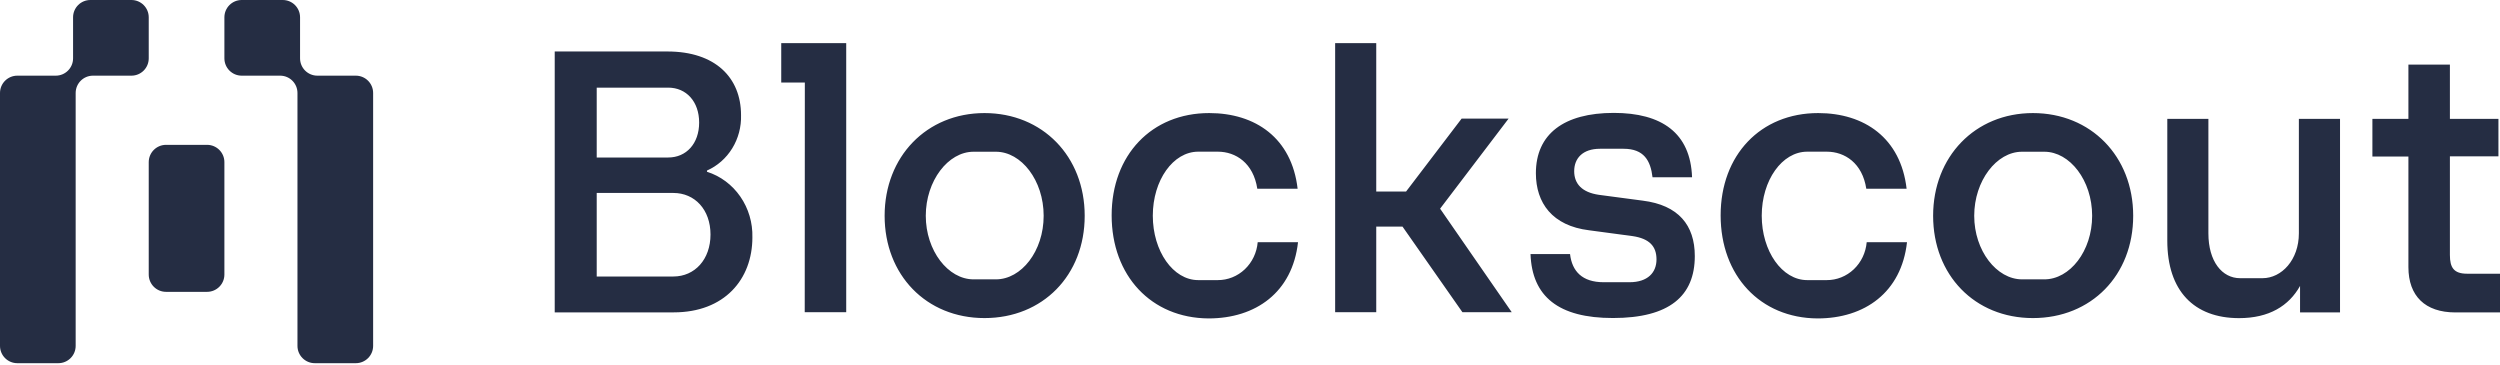
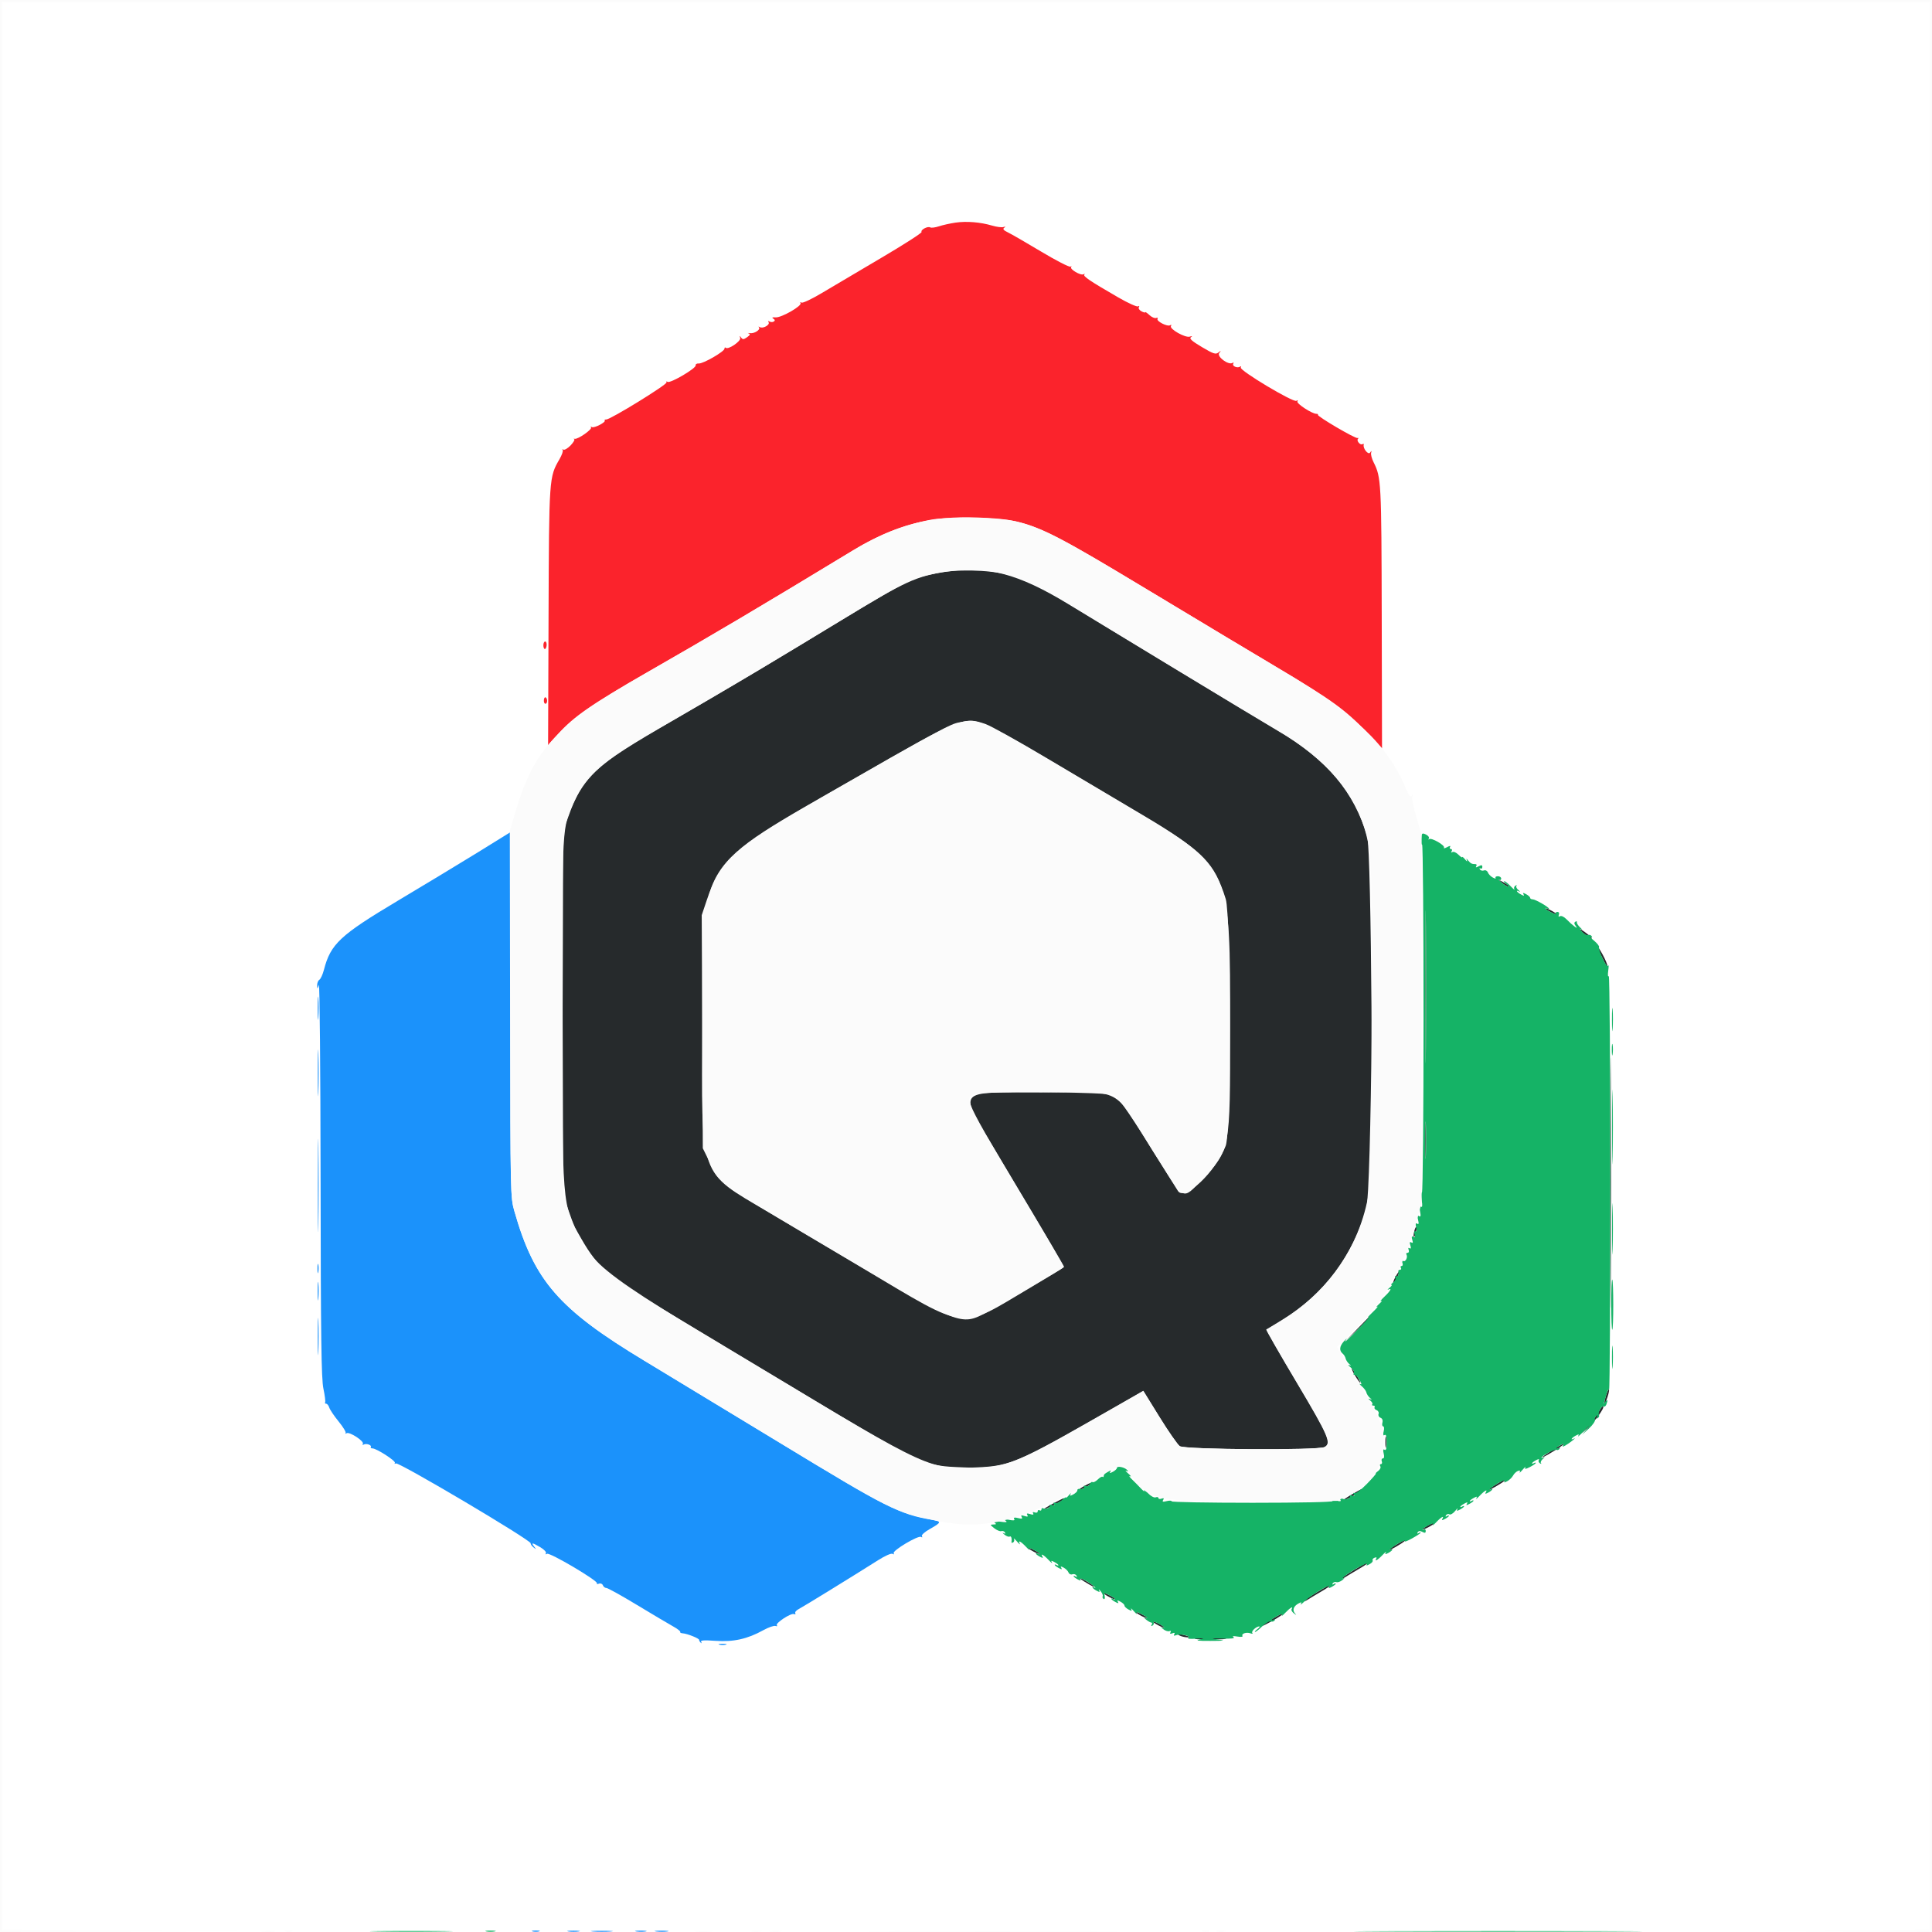
- <svg xmlns="http://www.w3.org/2000/svg" fill="none" height="73" viewBox="0 0 500 73" width="500">
-   <path clip-rule="evenodd" d="m26.284 0c1.913 0 3.463 1.55 3.463 3.463v8.207c0 1.913-1.55 3.463-3.463 3.463h-7.688c-1.913 0-3.463 1.55-3.463 3.463v50.578c0 1.913-1.55 3.463-3.463 3.463h-8.207c-1.913 0-3.463-1.55-3.463-3.463v-50.578c0-1.913 1.55-3.463 3.463-3.463h7.688c1.913 0 3.463-1.55 3.463-3.463v-8.207c0-1.913 1.55-3.463 3.463-3.463zm30.265 0c1.913 0 3.463 1.55 3.463 3.463v8.207c0 1.913 1.55 3.463 3.463 3.463h7.688c1.913 0 3.463 1.55 3.463 3.463v50.578c0 1.913-1.55 3.463-3.463 3.463h-8.207c-1.913 0-3.463-1.55-3.463-3.463v-50.578c0-1.913-1.55-3.463-3.463-3.463h-7.688c-1.913 0-3.463-1.55-3.463-3.463v-8.207c0-1.913 1.55-3.463 3.463-3.463zm-15.133 28.968c1.913 0 3.463 1.55 3.463 3.463v22.475c0 1.913-1.55 3.463-3.463 3.463h-8.207c-1.913 0-3.463-1.55-3.463-3.463v-22.475c0-1.913 1.55-3.463 3.463-3.463zm114.832-12.466h4.719l-.022 45.938h8.298v-53.809h-12.995zm-22.758-6.207h-22.546v52.179h23.798c10.143 0 15.735-6.602 15.735-14.998.077-2.921-.77-5.788-2.411-8.159s-3.984-4.115-6.67-4.964v-.244c2.077-.917 3.838-2.467 5.054-4.445 1.215-1.978 1.828-4.293 1.757-6.641 0-7.511-5.167-12.727-14.717-12.727zm6.34 14.218c0 4.215-2.583 6.987-6.184 6.987h-14.303v-13.973h14.303c3.601 0 6.184 2.771 6.184 6.987zm2.271 22.392c0 4.972-3.132 8.396-7.437 8.396h-15.321v-16.71h15.321c4.305 0 7.437 3.342 7.437 8.314zm34.824-3.749c0-11.819 8.388-20.541 19.974-20.541s20.04 8.64 20.04 20.541c0 11.901-8.376 20.459-20.04 20.459s-19.974-8.64-19.974-20.459zm17.782 12.716h4.473c5.089 0 9.551-5.624 9.551-12.716s-4.473-12.809-9.551-12.809h-4.473c-5.088 0-9.551 5.822-9.551 12.809s4.463 12.716 9.551 12.716zm47.126-33.257c-11.507 0-19.503 8.396-19.503 20.459s7.906 20.541 19.38 20.611c9.439 0 16.775-5.217 17.894-15.243h-8.064c-.176 2.076-1.095 4.006-2.573 5.41-1.479 1.404-3.41 2.178-5.411 2.17h-3.915c-5.01 0-9.08-5.776-9.08-12.879s4.07-12.809 9.08-12.809h3.915c3.601 0 7.123 2.282 7.906 7.418h8.063c-1.174-10.166-8.454-15.138-17.692-15.138zm25.196-13.985h8.22v29.682h5.961l11.116-14.591h9.394l-13.7 18.014 14.326 20.704h-9.863l-11.978-17.117h-5.256v17.117h-8.22zm46.981 42.188h-7.906c.302 8.477 5.592 12.797 16.495 12.786 11.273 0 16.361-4.402 16.361-12.39 0-6.195-3.288-10.189-10.411-11.085l-8.779-1.165c-3.366-.489-4.932-2.201-4.932-4.728 0-2.527 1.644-4.483 5.167-4.483h4.708c4.071 0 5.401 2.364 5.793 5.706h7.906c-.301-8.885-6.094-12.879-15.656-12.879-9.987 0-15.579 4.239-15.579 12.064 0 5.95 3.288 10.515 10.647 11.412l8.701 1.165c3.366.501 4.775 2.049 4.775 4.658 0 2.608-1.722 4.565-5.402 4.565h-5.178c-4.283 0-6.318-2.201-6.71-5.624zm30.117-7.744c0-12.064 7.985-20.459 19.504-20.459 9.237 0 16.518 4.972 17.692 15.138h-8.063c-.783-5.135-4.306-7.418-7.907-7.418h-3.914c-5.021 0-9.092 5.706-9.092 12.809s4.071 12.879 9.092 12.879h3.914c2.001.008 3.932-.766 5.411-2.17s2.397-3.335 2.574-5.41h8.063c-1.118 10.026-8.455 15.243-17.893 15.243-11.463-.07-19.381-8.547-19.381-20.611zm62.459-20.459c-11.586 0-19.962 8.722-19.962 20.541 0 11.819 8.286 20.459 19.962 20.459 11.675 0 20.052-8.559 20.052-20.459 0-11.901-8.466-20.541-20.052-20.541zm2.281 33.257h-4.451c-5.088 0-9.573-5.729-9.573-12.716s4.463-12.809 9.551-12.809h4.473c5.089 0 9.562 5.717 9.562 12.809s-4.473 12.716-9.562 12.716zm24.592-7.744v-24.36h8.22v22.905c0 5.624 2.74 8.966 6.341 8.966h4.473c3.836 0 7.281-3.668 7.281-8.966v-22.905h8.231v38.718h-7.996v-5.298c-2.237 3.994-6.185 6.439-12.213 6.439-9.013-.012-14.337-5.473-14.337-15.499zm48.223-16.826v22.125c0 5.787 3.355 9.048 9.371 9.059h8.947v-7.744h-6.576c-2.661 0-3.444-1.223-3.444-3.749v-19.726h9.707v-7.499h-9.707v-10.853h-8.298v10.853h-7.202v7.534z" fill="#252d43" fill-rule="evenodd" />
+ <svg xmlns="http://www.w3.org/2000/svg" id="svg" version="1.1" width="400" height="400" viewBox="0, 0, 400,400">
+   <g id="svgg">
+     <path id="path0" d="M195.898 118.363 C 189.742 119.297,187.398 120.367,175.195 127.812 C 162.394 135.622,149.342 143.393,139.258 149.210 C 122.783 158.713,120.657 160.673,117.644 169.141 L 116.602 172.070 116.490 208.203 C 116.362 249.947,116.322 249.450,120.366 256.488 C 123.818 262.496,126.026 264.369,138.281 271.688 C 142.900 274.446,154.414 281.360,163.867 287.053 C 191.603 303.753,190.949 303.445,199.426 303.805 C 207.635 304.154,209.583 303.440,226.076 294.029 L 236.723 287.955 240.097 293.409 C 241.953 296.408,243.837 299.118,244.283 299.431 C 245.289 300.135,272.952 300.287,274.244 299.596 C 275.698 298.818,275.049 297.314,268.502 286.298 C 264.929 280.285,262.072 275.320,262.155 275.264 C 262.237 275.209,263.447 274.482,264.844 273.649 C 275.413 267.343,282.032 257.460,283.594 245.650 C 284.379 239.721,283.926 176.156,283.079 173.242 C 280.387 163.985,274.706 157.238,264.648 151.355 C 262.500 150.098,253.359 144.591,244.336 139.116 C 235.313 133.641,224.854 127.296,221.094 125.015 C 210.796 118.768,204.384 117.075,195.898 118.363 M204.102 149.930 C 205.176 150.307,210.889 153.493,216.797 157.009 C 222.705 160.524,231.582 165.791,236.523 168.712 C 248.581 175.840,251.533 178.822,253.774 186.133 C 254.875 189.727,254.877 234.354,253.776 237.209 C 251.681 242.639,245.265 248.720,243.888 246.582 C 243.646 246.206,241.296 242.471,238.666 238.281 C 230.106 224.645,233.005 226.172,215.672 226.172 C 197.600 226.172,198.321 225.241,206.195 238.408 C 218.762 259.424,220.366 262.211,220.054 262.492 C 219.874 262.655,216.854 264.492,213.342 266.575 C 198.381 275.449,200.766 275.722,178.711 262.616 C 171.836 258.530,162.988 253.277,159.048 250.942 C 144.537 242.341,145.249 244.379,145.398 211.859 C 145.558 177.243,143.653 180.279,177.376 160.900 C 198.795 148.592,199.485 148.309,204.102 149.930 M295.106 204.297 C 295.106 218.369,295.155 224.126,295.215 217.090 C 295.274 210.054,295.274 198.540,295.215 191.504 C 295.155 184.468,295.106 190.225,295.106 204.297 M310.938 182.778 C 311.475 183.217,312.090 183.578,312.305 183.579 C 312.723 183.582,312.016 183.041,310.742 182.383 C 310.223 182.114,310.289 182.247,310.938 182.778 M319.922 188.066 C 319.922 188.173,320.449 188.534,321.094 188.867 C 321.738 189.200,322.266 189.385,322.266 189.278 C 322.266 189.170,321.738 188.810,321.094 188.477 C 320.449 188.143,319.922 187.958,319.922 188.066 M327.090 192.483 C 327.242 192.730,327.921 193.327,328.598 193.809 C 329.275 194.291,329.704 194.483,329.551 194.236 C 329.398 193.989,328.719 193.392,328.043 192.910 C 327.366 192.428,326.937 192.236,327.090 192.483 M330.149 195.516 C 330.510 195.942,331.256 197.258,331.805 198.439 C 332.355 199.620,332.807 200.360,332.809 200.085 C 332.815 199.272,330.981 195.897,330.206 195.295 C 329.527 194.767,329.524 194.778,330.149 195.516 M333.392 244.922 C 333.392 268.018,333.439 277.466,333.496 265.918 C 333.554 254.370,333.554 235.474,333.496 223.926 C 333.439 212.378,333.392 221.826,333.392 244.922 M295.080 236.133 C 295.080 239.570,295.140 240.924,295.213 239.142 C 295.285 237.359,295.285 234.546,295.212 232.892 C 295.139 231.237,295.080 232.695,295.080 236.133 M292.801 254.911 C 292.658 255.483,292.615 256.027,292.708 256.119 C 292.800 256.211,292.992 255.818,293.136 255.246 C 293.280 254.673,293.322 254.129,293.230 254.037 C 293.138 253.945,292.945 254.338,292.801 254.911 M288.867 264.453 C 288.534 265.098,288.349 265.625,288.456 265.625 C 288.564 265.625,288.925 265.098,289.258 264.453 C 289.591 263.809,289.776 263.281,289.669 263.281 C 289.561 263.281,289.200 263.809,288.867 264.453 M281.044 275.098 L 278.320 277.930 281.152 275.206 C 283.783 272.676,284.163 272.266,283.876 272.266 C 283.817 272.266,282.542 273.540,281.044 275.098 M280.199 284.180 C 280.529 284.824,281.092 285.703,281.449 286.133 C 281.806 286.563,281.704 286.211,281.221 285.352 C 280.156 283.456,279.359 282.541,280.199 284.180 M332.500 288.945 C 332.256 289.740,332.121 290.455,332.200 290.534 C 332.279 290.613,332.555 290.039,332.813 289.258 C 333.070 288.477,333.205 287.762,333.112 287.669 C 333.019 287.577,332.744 288.151,332.500 288.945 M331.050 292.196 C 330.694 292.885,329.676 294.264,328.789 295.260 C 327.216 297.025,327.212 297.037,328.627 295.724 C 330.322 294.151,332.246 291.491,331.923 291.168 C 331.799 291.044,331.407 291.507,331.050 292.196 M286.830 298.633 C 286.833 299.707,286.909 300.100,286.999 299.506 C 287.089 298.913,287.086 298.034,286.994 297.553 C 286.901 297.073,286.828 297.559,286.830 298.633 M321.680 300.052 C 320.605 300.717,319.551 301.441,319.336 301.663 C 318.904 302.108,321.595 300.576,323.080 299.532 C 324.640 298.436,323.768 298.759,321.680 300.052 M309.863 307.252 C 308.950 307.800,308.203 308.340,308.203 308.452 C 308.203 308.663,310.838 307.166,311.504 306.578 C 312.175 305.985,311.550 306.242,309.863 307.252 M224.512 307.645 C 223.051 308.438,223.140 308.768,224.609 308.008 C 225.254 307.675,225.781 307.318,225.781 307.217 C 225.781 306.965,225.739 306.979,224.512 307.645 M279.883 309.408 C 278.809 310.024,278.069 310.533,278.238 310.538 C 278.742 310.553,281.567 309.029,281.832 308.599 C 282.140 308.101,282.209 308.073,279.883 309.408 M217.969 311.328 C 216.787 311.952,215.958 312.471,216.126 312.482 C 216.541 312.507,220.313 310.582,220.313 310.345 C 220.313 310.084,220.367 310.061,217.969 311.328 M295.605 315.848 C 294.145 316.641,294.234 316.971,295.703 316.211 C 296.348 315.878,296.875 315.522,296.875 315.420 C 296.875 315.168,296.833 315.182,295.605 315.848 M289.160 319.752 C 288.247 320.300,287.500 320.840,287.500 320.952 C 287.500 321.163,290.135 319.666,290.801 319.078 C 291.472 318.485,290.847 318.742,289.160 319.752 M212.891 320.488 C 212.891 320.595,213.418 320.956,214.063 321.289 C 214.707 321.622,215.234 321.807,215.234 321.700 C 215.234 321.592,214.707 321.232,214.063 320.898 C 213.418 320.565,212.891 320.380,212.891 320.488 M280.371 325.024 C 278.921 325.894,277.734 326.704,277.734 326.824 C 277.734 326.945,278.130 326.788,278.613 326.477 C 279.097 326.165,280.327 325.425,281.348 324.832 C 282.919 323.919,283.536 323.430,283.105 323.440 C 283.052 323.441,281.821 324.154,280.371 325.024 M223.633 326.846 C 223.848 327.051,224.727 327.614,225.586 328.096 C 226.445 328.579,226.797 328.681,226.367 328.324 C 225.494 327.599,223.020 326.261,223.633 326.846 M272.559 329.711 C 271.108 330.581,269.922 331.392,269.922 331.512 C 269.922 331.632,270.317 331.476,270.801 331.164 C 271.284 330.853,272.515 330.113,273.535 329.520 C 275.107 328.606,275.724 328.118,275.293 328.127 C 275.239 328.128,274.009 328.841,272.559 329.711 M228.516 329.863 C 228.516 329.970,229.043 330.331,229.688 330.664 C 230.332 330.997,230.859 331.182,230.859 331.075 C 230.859 330.967,230.332 330.607,229.688 330.273 C 229.043 329.940,228.516 329.755,228.516 329.863 M235.156 333.769 C 235.156 333.876,235.684 334.237,236.328 334.570 C 236.973 334.904,237.500 335.088,237.500 334.981 C 237.500 334.874,236.973 334.513,236.328 334.180 C 235.684 333.846,235.156 333.662,235.156 333.769 M263.379 335.197 C 262.251 335.855,261.328 336.483,261.328 336.593 C 261.328 336.810,264.802 334.878,265.410 334.323 C 266.072 333.719,265.471 333.978,263.379 335.197 M238.672 335.722 C 238.672 335.830,239.199 336.190,239.844 336.523 C 240.488 336.857,241.016 337.042,241.016 336.934 C 241.016 336.827,240.488 336.466,239.844 336.133 C 239.199 335.800,238.672 335.615,238.672 335.722 M244.336 338.672 C 244.766 338.857,245.469 339.002,245.898 338.996 C 246.526 338.987,246.488 338.923,245.703 338.672 C 244.368 338.244,243.341 338.244,244.336 338.672 M247.563 339.339 C 248.049 339.432,248.752 339.429,249.126 339.331 C 249.499 339.233,249.102 339.157,248.242 339.161 C 247.383 339.165,247.077 339.245,247.563 339.339 M251.074 339.345 C 251.772 339.432,252.915 339.432,253.613 339.345 C 254.312 339.258,253.740 339.188,252.344 339.188 C 250.947 339.188,250.376 339.258,251.074 339.345 " stroke="none" fill="#262a2c" fill-rule="evenodd" />
+     <path id="path1" d="M197.813 46.093 C 196.718 46.253,195.183 46.595,194.403 46.853 C 193.623 47.110,192.808 47.213,192.594 47.080 C 192.092 46.770,190.538 47.590,190.806 48.024 C 190.918 48.204,187.187 50.602,182.516 53.351 C 177.845 56.100,172.305 59.379,170.205 60.637 C 168.104 61.895,166.188 62.802,165.945 62.652 C 165.703 62.502,165.610 62.551,165.740 62.760 C 166.091 63.329,161.779 65.799,160.590 65.710 C 159.887 65.657,159.735 65.738,160.100 65.971 C 160.470 66.206,160.499 66.389,160.198 66.576 C 159.960 66.723,159.563 66.718,159.315 66.564 C 159.043 66.396,158.969 66.457,159.130 66.717 C 159.466 67.261,157.962 68.100,157.316 67.729 C 157.052 67.577,156.965 67.596,157.123 67.770 C 157.540 68.231,156.189 69.114,155.273 68.979 C 154.844 68.916,154.728 68.942,155.017 69.038 C 155.390 69.162,155.293 69.386,154.681 69.814 C 153.955 70.323,153.761 70.332,153.436 69.876 C 153.128 69.443,153.091 69.461,153.251 69.966 C 153.462 70.635,150.737 72.482,150.253 71.998 C 150.114 71.859,150.000 71.941,150.000 72.182 C 150.000 72.778,145.572 75.333,144.670 75.256 C 144.272 75.223,143.984 75.398,144.031 75.646 C 144.146 76.257,138.779 79.409,138.216 79.061 C 137.971 78.910,137.874 78.954,138.002 79.160 C 138.247 79.558,126.415 86.849,125.524 86.849 C 125.236 86.849,125.087 86.936,125.194 87.043 C 125.539 87.388,123.015 88.698,122.535 88.422 C 122.279 88.276,122.203 88.302,122.365 88.481 C 122.704 88.854,119.646 91.000,118.989 90.851 C 118.750 90.797,118.701 90.832,118.879 90.927 C 119.058 91.023,118.723 91.604,118.136 92.217 C 117.549 92.830,116.875 93.222,116.639 93.088 C 116.404 92.953,116.337 92.983,116.490 93.153 C 116.644 93.323,116.350 94.186,115.837 95.071 C 113.676 98.802,113.676 98.802,113.572 127.640 L 113.477 154.284 115.510 152.002 C 118.698 148.422,122.457 145.809,133.594 139.433 C 147.820 131.287,155.708 126.616,176.563 113.985 C 185.339 108.669,192.624 106.751,202.518 107.150 C 212.989 107.573,214.704 108.307,238.018 122.359 C 248.368 128.597,260.527 135.889,265.039 138.565 C 275.518 144.780,278.618 147.025,282.767 151.406 L 286.133 154.960 286.073 127.762 C 286.012 99.670,285.969 98.860,284.388 95.705 C 284.011 94.952,283.779 94.072,283.873 93.750 C 284.014 93.267,283.978 93.259,283.665 93.705 C 283.279 94.258,282.129 92.823,282.349 92.061 C 282.400 91.884,282.281 91.838,282.085 91.959 C 281.624 92.244,280.775 91.230,281.156 90.849 C 281.315 90.690,281.270 90.617,281.055 90.687 C 280.581 90.842,272.581 86.143,272.854 85.870 C 272.960 85.764,272.821 85.677,272.544 85.677 C 271.632 85.677,268.352 83.531,268.615 83.106 C 268.770 82.855,268.683 82.808,268.396 82.985 C 267.754 83.382,256.535 76.659,256.888 76.088 C 257.038 75.844,256.973 75.771,256.736 75.917 C 256.147 76.282,255.032 75.782,255.336 75.289 C 255.478 75.060,255.404 74.994,255.168 75.139 C 254.334 75.655,251.869 73.818,252.431 73.100 C 252.872 72.535,252.853 72.521,252.267 72.979 C 251.696 73.427,251.225 73.272,248.825 71.846 C 246.776 70.629,246.179 70.097,246.557 69.826 C 246.924 69.562,246.861 69.526,246.336 69.697 C 245.413 69.998,242.057 68.105,242.434 67.496 C 242.591 67.242,242.519 67.178,242.259 67.338 C 241.692 67.689,239.355 66.490,239.656 66.003 C 239.782 65.800,239.649 65.724,239.362 65.834 C 239.075 65.945,238.450 65.672,237.975 65.229 C 237.499 64.785,237.109 64.524,237.109 64.647 C 237.109 64.770,236.753 64.680,236.317 64.447 C 235.881 64.214,235.645 63.829,235.792 63.592 C 235.949 63.338,235.880 63.271,235.625 63.428 C 235.387 63.576,233.558 62.752,231.561 61.599 C 225.656 58.187,224.185 57.197,224.503 56.847 C 224.669 56.664,224.596 56.635,224.340 56.782 C 223.760 57.115,221.380 55.714,221.779 55.275 C 221.939 55.098,221.870 55.067,221.626 55.207 C 221.382 55.346,218.657 53.947,215.572 52.097 C 212.486 50.247,209.389 48.458,208.689 48.121 C 207.765 47.677,207.552 47.413,207.908 47.155 C 208.258 46.902,208.214 46.860,207.753 47.007 C 207.398 47.120,206.343 46.986,205.409 46.709 C 202.977 45.988,200.112 45.756,197.813 46.093 M112.500 133.594 C 112.500 134.023,112.638 134.375,112.807 134.375 C 112.977 134.375,113.141 134.023,113.174 133.594 C 113.206 133.164,113.068 132.813,112.866 132.813 C 112.665 132.813,112.500 133.164,112.500 133.594 M112.605 144.949 C 112.574 145.364,112.713 145.703,112.915 145.703 C 113.360 145.703,113.405 144.654,112.972 144.386 C 112.801 144.281,112.637 144.534,112.605 144.949 " stroke="none" fill="#fb232c" fill-rule="evenodd" />
+     <path id="path2" d="M294.237 173.710 C 294.182 174.446,294.270 174.966,294.432 174.866 C 294.594 174.766,294.727 190.927,294.727 210.779 C 294.727 230.632,294.579 246.875,294.399 246.875 C 294.219 246.875,294.195 247.600,294.344 248.487 C 294.535 249.614,294.488 250.019,294.189 249.835 C 293.896 249.653,293.840 249.963,294.012 250.823 C 294.196 251.741,294.138 251.998,293.795 251.786 C 293.455 251.575,293.401 251.786,293.596 252.565 C 293.790 253.338,293.736 253.553,293.401 253.346 C 293.065 253.138,293.011 253.353,293.205 254.127 C 293.383 254.833,293.334 255.109,293.062 254.941 C 292.801 254.779,292.732 254.994,292.871 255.529 C 293.032 256.143,292.958 256.289,292.598 256.067 C 292.230 255.839,292.175 255.986,292.383 256.641 C 292.585 257.279,292.532 257.439,292.188 257.227 C 291.843 257.014,291.790 257.174,291.992 257.813 C 292.181 258.407,292.132 258.606,291.843 258.427 C 291.575 258.261,291.502 258.389,291.648 258.769 C 291.776 259.103,291.676 259.375,291.425 259.375 C 291.174 259.375,291.068 259.535,291.189 259.730 C 291.528 260.278,290.986 261.356,290.518 261.066 C 290.257 260.905,290.195 261.052,290.351 261.459 C 290.488 261.817,290.420 262.109,290.199 262.109 C 289.978 262.109,289.906 262.285,290.039 262.500 C 290.172 262.715,290.094 262.891,289.867 262.891 C 289.639 262.891,289.474 263.022,289.499 263.184 C 289.629 264.003,289.405 264.469,289.002 264.221 C 288.704 264.036,288.658 264.115,288.867 264.452 C 289.065 264.773,288.915 265.157,288.462 265.489 C 288.065 265.779,287.896 266.016,288.086 266.016 C 288.275 266.016,288.089 266.292,287.672 266.631 C 287.255 266.969,287.134 267.134,287.402 266.998 C 288.281 266.553,287.916 267.241,286.621 268.468 C 285.923 269.130,285.615 269.533,285.938 269.363 C 286.260 269.194,286.076 269.470,285.528 269.977 C 284.981 270.484,284.805 270.738,285.138 270.541 C 285.470 270.345,285.027 270.872,284.154 271.713 C 283.280 272.554,282.929 272.985,283.372 272.671 C 283.816 272.356,282.954 273.367,281.456 274.917 C 278.846 277.617,278.027 278.319,278.761 277.228 C 278.948 276.949,278.708 277.169,278.228 277.716 C 277.306 278.765,277.232 279.626,278.006 280.273 C 278.263 280.488,278.526 280.927,278.592 281.249 C 278.657 281.570,278.975 282.067,279.297 282.352 C 279.818 282.813,279.818 282.842,279.297 282.612 C 278.975 282.470,279.132 282.697,279.646 283.116 C 280.244 283.603,280.469 284.059,280.269 284.382 C 280.085 284.679,280.113 284.790,280.337 284.652 C 280.545 284.523,281.037 284.961,281.430 285.626 C 281.934 286.480,281.984 286.750,281.599 286.547 C 281.300 286.389,281.439 286.583,281.910 286.978 C 282.380 287.372,282.819 287.958,282.886 288.280 C 282.953 288.601,283.271 289.098,283.594 289.383 C 284.115 289.844,284.115 289.874,283.594 289.648 C 283.203 289.479,283.233 289.580,283.685 289.951 C 284.058 290.257,284.248 290.621,284.109 290.761 C 283.969 290.901,284.070 291.016,284.333 291.016 C 284.596 291.016,284.714 291.173,284.596 291.365 C 284.477 291.558,284.660 291.823,285.004 291.955 C 285.347 292.086,285.533 292.442,285.417 292.744 C 285.301 293.047,285.478 293.399,285.811 293.527 C 286.188 293.672,286.340 294.052,286.214 294.536 C 286.102 294.963,286.173 295.313,286.372 295.313 C 286.571 295.313,286.617 295.778,286.474 296.347 C 286.291 297.076,286.347 297.300,286.662 297.106 C 286.973 296.913,287.109 297.377,287.109 298.633 C 287.109 299.889,286.973 300.353,286.662 300.160 C 286.347 299.965,286.291 300.190,286.474 300.918 C 286.640 301.579,286.575 301.953,286.294 301.953 C 286.052 301.953,285.955 302.217,286.079 302.539 C 286.202 302.861,286.123 303.125,285.902 303.125 C 285.681 303.125,285.626 303.327,285.779 303.575 C 285.932 303.822,285.733 304.262,285.337 304.551 C 284.940 304.841,284.723 305.078,284.852 305.078 C 284.982 305.078,284.135 306.054,282.971 307.248 C 281.726 308.522,280.668 309.303,280.405 309.140 C 280.108 308.957,280.065 309.038,280.277 309.381 C 280.511 309.760,280.417 309.829,279.927 309.641 C 279.558 309.500,279.352 309.539,279.470 309.729 C 279.763 310.204,278.660 310.578,277.866 310.273 C 277.419 310.101,277.307 310.171,277.508 310.496 C 277.722 310.843,277.517 310.898,276.732 310.701 C 276.131 310.550,275.759 310.586,275.881 310.783 C 276.007 310.987,269.113 311.133,259.338 311.133 C 250.120 311.133,242.578 310.998,242.578 310.832 C 242.578 310.667,242.112 310.649,241.543 310.792 C 240.746 310.992,240.581 310.933,240.826 310.537 C 241.056 310.166,240.964 310.092,240.494 310.273 C 240.136 310.410,239.844 310.358,239.844 310.156 C 239.844 309.955,239.587 309.889,239.273 310.009 C 238.944 310.135,238.254 309.757,237.646 309.118 C 237.066 308.507,236.720 308.271,236.878 308.594 C 237.037 308.916,236.756 308.740,236.254 308.203 C 235.753 307.666,234.905 306.807,234.371 306.294 C 233.836 305.781,233.662 305.489,233.984 305.644 C 234.307 305.800,234.131 305.545,233.594 305.078 C 233.057 304.611,232.881 304.358,233.203 304.516 C 233.636 304.727,233.680 304.683,233.370 304.345 C 232.839 303.766,231.250 303.444,231.250 303.915 C 231.250 304.110,230.877 304.469,230.422 304.713 C 229.785 305.053,229.660 305.047,229.883 304.688 C 230.105 304.328,229.980 304.322,229.344 304.662 C 228.888 304.906,228.516 305.305,228.516 305.548 C 228.516 305.791,228.413 305.887,228.288 305.762 C 228.162 305.636,227.717 305.877,227.297 306.297 C 226.877 306.716,226.383 306.966,226.199 306.852 C 226.014 306.738,225.755 306.926,225.624 307.269 C 225.483 307.637,225.136 307.798,224.781 307.662 C 224.436 307.530,224.280 307.596,224.417 307.817 C 224.632 308.165,224.115 308.372,223.340 308.249 C 223.179 308.224,223.047 308.373,223.047 308.580 C 223.047 308.787,222.674 309.156,222.218 309.400 C 221.551 309.758,221.443 309.741,221.662 309.316 C 221.811 309.026,221.656 309.130,221.318 309.547 C 220.980 309.964,220.703 310.184,220.703 310.036 C 220.703 309.887,220.338 310.131,219.892 310.577 C 219.445 311.023,218.821 311.289,218.504 311.167 C 218.134 311.026,218.028 311.108,218.208 311.399 C 218.396 311.704,218.269 311.768,217.817 311.594 C 217.449 311.453,217.243 311.492,217.360 311.682 C 217.618 312.099,216.482 312.593,215.980 312.283 C 215.785 312.162,215.625 312.260,215.625 312.500 C 215.625 312.740,215.449 312.828,215.234 312.695 C 215.020 312.563,214.844 312.659,214.844 312.909 C 214.844 313.161,214.572 313.260,214.238 313.132 C 213.858 312.986,213.730 313.059,213.896 313.328 C 214.075 313.617,213.875 313.665,213.281 313.477 C 212.643 313.274,212.482 313.327,212.695 313.672 C 212.908 314.016,212.748 314.070,212.109 313.867 C 211.458 313.661,211.309 313.715,211.533 314.078 C 211.760 314.445,211.570 314.500,210.768 314.299 C 210.012 314.109,209.781 314.162,209.977 314.479 C 210.175 314.800,209.880 314.853,208.936 314.667 C 207.914 314.464,207.749 314.504,208.203 314.843 C 208.652 315.178,208.377 315.224,207.031 315.039 C 205.752 314.863,205.433 314.909,205.859 315.205 C 206.352 315.548,206.322 315.615,205.664 315.628 C 204.946 315.641,204.962 315.705,205.859 316.408 C 206.396 316.829,207.050 317.097,207.312 317.002 C 207.573 316.908,207.908 317.026,208.056 317.265 C 208.228 317.543,208.127 317.597,207.775 317.414 C 207.473 317.258,207.560 317.401,207.968 317.732 C 208.375 318.063,208.859 318.242,209.042 318.128 C 209.352 317.937,209.541 318.521,209.412 319.267 C 209.381 319.444,209.539 319.476,209.762 319.338 C 209.986 319.200,210.063 318.879,209.933 318.625 C 209.804 318.372,210.080 318.604,210.547 319.141 C 211.014 319.678,211.282 319.897,211.144 319.629 C 210.718 318.805,211.312 319.085,212.387 320.215 C 212.949 320.806,213.273 321.055,213.107 320.769 C 212.885 320.387,213.129 320.416,214.020 320.876 C 214.688 321.222,215.234 321.598,215.234 321.713 C 215.234 321.827,215.059 321.812,214.844 321.680 C 214.629 321.547,214.453 321.530,214.453 321.643 C 214.453 321.755,214.826 322.047,215.282 322.291 C 215.864 322.602,216.031 322.607,215.844 322.305 C 215.349 321.504,216.048 321.870,217.075 322.949 C 217.637 323.540,217.959 323.786,217.790 323.496 C 217.542 323.070,217.642 323.054,218.312 323.412 C 218.768 323.656,219.141 323.948,219.141 324.060 C 219.141 324.173,218.965 324.156,218.750 324.023 C 218.535 323.891,218.359 323.874,218.359 323.987 C 218.359 324.099,218.732 324.391,219.188 324.635 C 219.824 324.975,219.949 324.969,219.727 324.609 C 219.507 324.254,219.627 324.242,220.219 324.560 C 220.650 324.790,221.104 325.244,221.228 325.569 C 221.353 325.893,221.707 326.062,222.016 325.943 C 222.325 325.825,222.710 325.943,222.872 326.206 C 223.061 326.511,223.005 326.583,222.717 326.404 C 222.469 326.251,222.266 326.218,222.266 326.330 C 222.266 326.443,222.638 326.735,223.094 326.978 C 223.725 327.316,223.855 327.312,223.637 326.960 C 223.298 326.411,225.206 327.361,226.367 328.320 C 226.797 328.674,226.929 328.853,226.660 328.717 C 225.812 328.287,226.133 328.858,227.000 329.322 C 227.668 329.679,227.776 329.663,227.557 329.238 C 227.408 328.948,227.557 329.044,227.888 329.452 C 228.220 329.860,228.405 330.331,228.301 330.499 C 228.197 330.668,228.282 330.910,228.489 331.038 C 228.698 331.168,228.798 330.921,228.713 330.481 C 228.568 329.728,228.615 329.719,229.710 330.285 C 230.342 330.612,230.859 330.973,230.859 331.088 C 230.859 331.202,230.684 331.187,230.469 331.055 C 230.254 330.922,230.078 330.905,230.078 331.018 C 230.078 331.130,230.451 331.422,230.907 331.666 C 231.543 332.006,231.668 332.000,231.445 331.641 C 231.223 331.281,231.348 331.275,231.984 331.615 C 232.440 331.859,232.813 332.222,232.813 332.422 C 232.813 332.622,233.185 332.985,233.641 333.228 C 234.309 333.586,234.416 333.570,234.193 333.144 C 234.041 332.854,234.299 333.057,234.766 333.594 C 235.233 334.131,235.492 334.336,235.342 334.050 C 235.141 333.664,235.386 333.692,236.285 334.157 C 236.953 334.503,237.500 334.879,237.500 334.994 C 237.500 335.109,237.280 335.091,237.012 334.955 C 236.743 334.819,236.865 334.984,237.282 335.323 C 237.699 335.661,238.193 335.938,238.379 335.938 C 238.565 335.938,238.593 336.140,238.439 336.388 C 238.265 336.670,238.332 336.733,238.618 336.557 C 238.869 336.401,238.965 336.096,238.831 335.878 C 238.696 335.661,239.133 335.765,239.801 336.111 C 240.469 336.456,241.016 336.833,241.016 336.947 C 241.016 337.062,240.796 337.044,240.527 336.908 C 240.259 336.772,240.386 336.941,240.809 337.284 C 241.233 337.627,241.813 337.818,242.099 337.708 C 242.420 337.585,242.512 337.682,242.339 337.961 C 242.151 338.266,242.278 338.330,242.730 338.157 C 243.181 337.983,243.309 338.047,243.120 338.352 C 242.933 338.655,243.057 338.722,243.495 338.554 C 244.434 338.193,246.697 338.688,246.028 339.108 C 245.729 339.294,246.424 339.362,247.656 339.267 C 249.385 339.132,249.538 339.163,248.438 339.420 C 247.403 339.663,247.925 339.738,250.586 339.729 C 253.587 339.718,253.816 339.675,252.148 339.437 C 250.441 339.192,250.555 339.169,253.056 339.248 C 254.923 339.308,255.737 339.212,255.400 338.973 C 255.055 338.728,255.313 338.680,256.172 338.828 C 256.881 338.951,257.365 338.896,257.248 338.707 C 256.954 338.231,258.057 337.863,258.887 338.160 C 259.263 338.295,259.441 338.263,259.283 338.089 C 258.989 337.765,260.059 336.753,260.719 336.731 C 260.921 336.724,260.746 336.977,260.329 337.292 C 259.912 337.608,259.696 337.871,259.850 337.878 C 260.004 337.885,260.681 337.351,261.355 336.692 C 262.029 336.033,262.821 335.586,263.114 335.699 C 263.407 335.811,263.768 335.708,263.915 335.469 C 264.077 335.207,264.005 335.145,263.732 335.314 C 263.484 335.468,263.281 335.499,263.281 335.385 C 263.281 335.270,263.828 334.894,264.496 334.548 C 265.386 334.088,265.630 334.059,265.409 334.440 C 265.243 334.727,265.566 334.478,266.128 333.887 C 267.106 332.859,267.860 332.430,267.410 333.159 C 267.292 333.349,267.502 333.736,267.875 334.019 C 268.438 334.445,268.476 334.444,268.097 334.016 C 267.521 333.365,267.829 332.524,268.843 331.981 C 269.469 331.647,269.561 331.668,269.306 332.090 C 269.130 332.380,269.528 332.090,270.191 331.445 C 271.496 330.174,275.694 327.709,275.205 328.500 C 274.971 328.878,275.088 328.887,275.734 328.541 C 276.190 328.297,276.563 328.005,276.563 327.893 C 276.563 327.780,276.360 327.814,276.112 327.967 C 275.838 328.136,275.766 328.075,275.929 327.812 C 276.076 327.573,276.416 327.462,276.684 327.565 C 276.952 327.668,277.517 327.471,277.941 327.128 C 278.364 326.785,278.447 326.621,278.125 326.763 C 277.803 326.905,277.934 326.698,278.417 326.303 C 279.749 325.215,283.358 323.261,283.017 323.813 C 282.783 324.191,282.901 324.199,283.558 323.847 C 284.019 323.600,284.305 323.250,284.193 323.068 C 284.081 322.887,284.261 322.634,284.593 322.506 C 284.939 322.374,285.095 322.440,284.958 322.661 C 284.487 323.424,285.214 323.026,286.215 321.973 C 286.777 321.382,287.099 321.136,286.931 321.426 C 286.683 321.852,286.783 321.868,287.453 321.510 C 288.321 321.045,288.641 320.475,287.793 320.904 C 287.524 321.040,287.656 320.862,288.086 320.507 C 289.161 319.620,291.157 318.595,290.854 319.086 C 290.718 319.306,291.402 319.042,292.374 318.499 C 293.345 317.956,294.141 317.428,294.141 317.326 C 294.141 317.225,293.938 317.267,293.690 317.420 C 293.410 317.593,293.345 317.527,293.518 317.247 C 293.707 316.942,294.023 316.915,294.490 317.165 C 295.000 317.438,295.182 317.391,295.182 316.988 C 295.182 316.687,295.036 316.531,294.857 316.642 C 294.678 316.752,294.531 316.749,294.531 316.635 C 294.531 316.520,295.078 316.144,295.746 315.798 C 296.636 315.338,296.880 315.309,296.659 315.690 C 296.493 315.977,296.816 315.728,297.378 315.137 C 298.405 314.057,299.104 313.691,298.609 314.492 C 298.422 314.794,298.589 314.790,299.172 314.478 C 299.627 314.235,300.000 313.943,300.000 313.830 C 300.000 313.718,299.797 313.751,299.549 313.904 C 299.267 314.079,299.204 314.011,299.381 313.726 C 299.536 313.474,299.851 313.385,300.081 313.526 C 300.310 313.668,300.841 313.363,301.259 312.849 C 301.678 312.335,301.897 312.151,301.745 312.441 C 301.522 312.866,301.629 312.883,302.297 312.525 C 302.752 312.281,303.125 311.990,303.125 311.877 C 303.125 311.765,302.949 311.781,302.734 311.914 C 302.520 312.047,302.344 312.063,302.344 311.951 C 302.344 311.838,302.717 311.547,303.172 311.303 C 303.808 310.962,303.933 310.968,303.711 311.328 C 303.489 311.688,303.614 311.694,304.250 311.353 C 304.705 311.110,305.078 310.818,305.078 310.705 C 305.078 310.593,304.902 310.609,304.688 310.742 C 304.473 310.875,304.297 310.892,304.297 310.779 C 304.297 310.666,304.670 310.375,305.125 310.131 C 305.795 309.772,305.895 309.788,305.647 310.215 C 305.479 310.505,305.801 310.259,306.363 309.668 C 307.390 308.588,308.088 308.223,307.593 309.023 C 307.406 309.325,307.574 309.321,308.156 309.010 C 309.024 308.545,309.344 307.975,308.496 308.404 C 308.228 308.540,308.359 308.362,308.789 308.007 C 309.951 307.048,311.859 306.098,311.519 306.647 C 311.302 306.999,311.430 307.004,312.053 306.671 C 312.504 306.429,313.048 305.905,313.261 305.506 C 313.475 305.106,313.928 304.673,314.267 304.543 C 314.678 304.385,314.801 304.468,314.635 304.790 C 314.498 305.056,314.767 304.834,315.234 304.297 C 315.701 303.760,315.961 303.555,315.811 303.841 C 315.610 304.226,315.854 304.198,316.754 303.733 C 317.422 303.388,317.969 303.011,317.969 302.897 C 317.969 302.782,317.793 302.797,317.578 302.930 C 317.363 303.062,317.188 303.079,317.188 302.966 C 317.188 302.854,317.560 302.562,318.016 302.319 C 318.521 302.048,318.747 302.032,318.595 302.278 C 318.459 302.499,318.569 302.809,318.841 302.965 C 319.113 303.122,319.207 303.108,319.049 302.933 C 318.891 302.759,319.067 302.366,319.440 302.060 C 319.812 301.755,319.897 301.616,319.629 301.752 C 319.360 301.888,319.141 301.915,319.141 301.813 C 319.141 301.412,321.882 299.958,322.232 300.174 C 322.435 300.300,322.729 300.198,322.885 299.946 C 323.061 299.660,322.998 299.593,322.717 299.767 C 322.469 299.921,322.266 299.954,322.266 299.841 C 322.266 299.729,322.638 299.437,323.094 299.194 C 323.730 298.853,323.855 298.859,323.633 299.219 C 323.416 299.569,323.527 299.586,324.074 299.286 C 324.924 298.820,326.606 297.478,325.879 297.846 C 325.031 298.275,325.351 297.705,326.219 297.240 C 326.890 296.881,326.988 296.897,326.734 297.324 C 326.562 297.614,327.200 297.050,328.152 296.071 C 329.119 295.076,329.366 294.903,328.711 295.680 L 327.539 297.070 328.974 295.754 C 329.762 295.029,330.322 294.212,330.216 293.938 C 330.111 293.663,330.240 293.306,330.502 293.143 C 330.828 292.942,330.879 293.011,330.664 293.359 C 330.453 293.700,330.500 293.776,330.805 293.588 C 331.057 293.433,331.164 293.145,331.043 292.950 C 330.747 292.472,331.593 290.940,332.010 291.198 C 332.191 291.310,332.446 291.125,332.576 290.786 C 332.939 289.841,332.847 289.584,332.379 290.234 C 332.029 290.721,331.997 290.698,332.191 290.100 C 332.320 289.704,332.531 288.959,332.661 288.443 C 332.790 287.927,333.009 287.575,333.147 287.661 C 333.285 287.746,333.398 268.426,333.398 244.727 C 333.398 221.027,333.253 201.840,333.076 202.088 C 332.898 202.338,332.849 201.841,332.966 200.977 C 333.082 200.117,333.077 199.646,332.954 199.929 C 332.821 200.233,332.347 199.618,331.795 198.426 C 331.281 197.316,330.950 196.264,331.059 196.087 C 331.168 195.910,330.685 195.294,329.984 194.718 C 329.284 194.142,328.958 193.804,329.260 193.966 C 329.614 194.157,329.713 194.108,329.540 193.827 C 329.393 193.589,329.047 193.480,328.771 193.586 C 328.496 193.691,327.931 193.379,327.514 192.892 C 327.032 192.327,326.977 192.145,327.362 192.390 C 327.695 192.601,327.607 192.443,327.167 192.038 C 326.727 191.634,326.415 191.137,326.475 190.935 C 326.534 190.733,326.393 190.684,326.163 190.826 C 325.873 191.005,325.900 191.286,326.251 191.734 C 326.941 192.617,325.595 191.630,324.315 190.314 C 323.822 189.807,323.234 189.533,322.979 189.691 C 322.684 189.873,322.602 189.766,322.748 189.387 C 322.880 189.044,322.752 188.802,322.441 188.802 C 322.149 188.802,322.009 188.963,322.130 189.160 C 322.252 189.357,321.805 189.235,321.137 188.889 C 320.469 188.544,319.922 188.167,319.922 188.053 C 319.922 187.938,320.098 187.953,320.313 188.086 C 320.527 188.219,320.703 188.243,320.703 188.141 C 320.703 187.819,317.888 186.198,317.329 186.198 C 317.036 186.198,316.797 186.058,316.797 185.886 C 316.797 185.715,316.424 185.375,315.968 185.131 C 315.332 184.791,315.207 184.796,315.430 185.156 C 315.652 185.516,315.527 185.522,314.891 185.181 C 314.023 184.717,313.703 184.147,314.551 184.576 C 314.819 184.712,314.734 184.573,314.362 184.268 C 313.989 183.962,313.813 183.569,313.971 183.395 C 314.129 183.221,314.035 183.206,313.763 183.363 C 313.491 183.520,313.388 183.855,313.534 184.109 C 313.680 184.363,313.340 184.087,312.778 183.496 C 312.216 182.905,311.616 182.427,311.444 182.434 C 311.273 182.441,311.474 182.705,311.891 183.020 C 312.308 183.336,312.484 183.590,312.282 183.585 C 312.079 183.580,311.475 183.213,310.938 182.770 C 310.400 182.326,310.151 182.059,310.384 182.175 C 310.617 182.292,310.807 182.169,310.807 181.902 C 310.807 181.636,310.498 181.417,310.120 181.417 C 309.742 181.417,309.529 181.573,309.646 181.763 C 309.764 181.954,309.508 181.921,309.077 181.690 C 308.647 181.460,308.185 180.985,308.050 180.634 C 307.913 180.276,307.557 180.093,307.236 180.216 C 306.922 180.336,306.545 180.239,306.397 180.001 C 306.250 179.762,306.303 179.674,306.515 179.805 C 306.727 179.936,306.901 179.797,306.901 179.496 C 306.901 179.074,306.726 179.042,306.138 179.357 C 305.590 179.650,305.449 179.644,305.640 179.336 C 305.786 179.100,305.719 178.906,305.492 178.906 C 304.729 178.906,304.495 178.792,303.975 178.164 C 303.567 177.671,303.511 177.663,303.711 178.125 C 303.850 178.447,303.687 178.370,303.349 177.953 C 303.011 177.536,302.734 177.316,302.734 177.464 C 302.734 177.613,302.376 177.376,301.939 176.939 C 301.501 176.501,300.947 176.265,300.707 176.413 C 300.441 176.577,300.379 176.506,300.549 176.232 C 300.702 175.984,300.631 175.781,300.391 175.781 C 300.150 175.781,300.073 175.588,300.219 175.352 C 300.395 175.067,300.189 175.080,299.609 175.391 C 299.128 175.648,298.836 175.694,298.960 175.493 C 299.247 175.028,296.319 173.353,295.893 173.738 C 295.720 173.895,295.688 173.829,295.824 173.592 C 295.959 173.355,295.679 172.984,295.203 172.767 C 294.407 172.405,294.328 172.482,294.237 173.710 M295.215 217.090 C 295.155 224.126,295.106 218.369,295.106 204.297 C 295.106 190.225,295.155 184.468,295.215 191.504 C 295.274 198.540,295.274 210.054,295.215 217.090 M333.736 211.133 C 333.737 213.281,333.803 214.110,333.882 212.975 C 333.961 211.840,333.961 210.082,333.880 209.069 C 333.800 208.056,333.735 208.984,333.736 211.133 M333.705 217.383 C 333.708 218.457,333.784 218.850,333.874 218.256 C 333.964 217.663,333.961 216.784,333.869 216.303 C 333.776 215.823,333.703 216.309,333.705 217.383 M333.768 233.398 C 333.768 240.273,333.821 243.031,333.886 239.526 C 333.951 236.021,333.951 230.396,333.886 227.026 C 333.821 223.656,333.768 226.523,333.768 233.398 M295.213 239.142 C 295.140 240.924,295.080 239.570,295.080 236.133 C 295.080 232.695,295.139 231.237,295.212 232.892 C 295.285 234.546,295.285 237.359,295.213 239.142 M333.760 254.492 C 333.761 259.219,333.817 261.099,333.886 258.670 C 333.954 256.241,333.954 252.374,333.885 250.076 C 333.816 247.778,333.760 249.766,333.760 254.492 M333.594 270.117 C 333.594 273.089,333.689 275.425,333.806 275.308 C 334.079 275.035,334.073 265.193,333.800 264.920 C 333.686 264.806,333.594 267.145,333.594 270.117 M333.736 281.055 C 333.737 283.203,333.803 284.032,333.882 282.897 C 333.961 281.762,333.961 280.004,333.880 278.991 C 333.800 277.978,333.735 278.906,333.736 281.055 M78.223 399.902 C 82.036 399.966,88.276 399.966,92.090 399.902 C 95.903 399.838,92.783 399.785,85.156 399.785 C 77.529 399.785,74.409 399.838,78.223 399.902 M100.684 399.885 C 101.167 399.978,101.958 399.978,102.441 399.885 C 102.925 399.792,102.529 399.716,101.563 399.716 C 100.596 399.716,100.200 399.792,100.684 399.885 M286.035 399.902 C 299.302 399.959,321.011 399.959,334.277 399.902 C 347.544 399.845,336.689 399.799,310.156 399.799 C 283.623 399.799,272.769 399.845,286.035 399.902 " stroke="none" fill="#15b366" fill-rule="evenodd" />
+     <path id="path3" d="M98.828 176.534 C 95.068 178.847,87.642 183.335,82.324 186.509 C 70.393 193.629,68.447 195.451,67.069 200.781 C 66.819 201.748,66.392 202.680,66.120 202.851 C 65.848 203.023,65.643 203.551,65.664 204.023 C 65.700 204.827,65.723 204.820,66.016 203.906 C 66.188 203.369,66.350 221.387,66.375 243.945 C 66.413 277.051,66.526 285.451,66.958 287.500 C 67.253 288.896,67.414 290.171,67.317 290.332 C 67.221 290.493,67.316 290.625,67.529 290.625 C 67.742 290.625,68.032 290.989,68.173 291.434 C 68.314 291.879,69.193 293.181,70.126 294.326 C 71.058 295.471,71.702 296.541,71.555 296.704 C 71.409 296.867,71.503 296.878,71.764 296.728 C 72.374 296.377,75.459 298.402,75.129 298.936 C 74.991 299.158,75.066 299.224,75.295 299.083 C 75.799 298.771,77.020 299.186,76.773 299.585 C 76.676 299.742,76.820 299.870,77.093 299.870 C 77.948 299.870,81.995 302.478,81.751 302.871 C 81.624 303.077,81.712 303.127,81.946 302.983 C 82.523 302.626,110.038 318.928,109.876 319.530 C 109.829 319.705,110.093 320.084,110.462 320.373 C 111.067 320.847,111.080 320.832,110.597 320.215 C 109.895 319.320,110.199 319.352,111.891 320.351 C 112.655 320.801,113.165 321.356,113.025 321.583 C 112.870 321.834,112.958 321.879,113.252 321.698 C 113.805 321.356,123.892 327.316,123.589 327.806 C 123.483 327.976,123.668 328.012,124.000 327.885 C 124.339 327.754,124.697 327.899,124.818 328.215 C 124.937 328.523,125.266 328.776,125.551 328.776 C 125.836 328.776,128.684 330.358,131.882 332.291 C 135.079 334.224,138.435 336.215,139.340 336.716 C 140.244 337.216,140.916 337.736,140.833 337.870 C 140.750 338.004,140.977 338.134,141.337 338.159 C 142.288 338.225,144.763 339.213,144.743 339.518 C 144.734 339.661,144.887 339.925,145.082 340.104 C 145.287 340.292,145.324 340.231,145.168 339.960 C 144.963 339.602,145.674 339.544,148.146 339.719 C 151.853 339.980,154.747 339.338,158.008 337.529 C 159.082 336.934,160.225 336.532,160.547 336.636 C 160.869 336.740,161.000 336.683,160.838 336.510 C 160.446 336.091,163.722 333.929,164.376 334.175 C 164.655 334.280,164.782 334.201,164.658 333.999 C 164.533 333.798,164.832 333.423,165.321 333.165 C 166.376 332.611,176.518 326.369,181.818 323.013 C 183.273 322.091,184.537 321.539,184.808 321.706 C 185.088 321.879,185.175 321.831,185.025 321.587 C 184.699 321.060,190.096 317.837,190.690 318.204 C 190.955 318.368,191.030 318.308,190.874 318.055 C 190.720 317.807,191.425 317.174,192.571 316.530 C 194.957 315.190,194.989 314.988,192.871 314.639 C 186.329 313.559,183.615 312.182,161.281 298.614 C 151.102 292.430,138.555 284.825,133.398 281.715 C 115.703 271.043,110.610 265.185,106.508 250.793 C 105.676 247.876,105.669 247.532,105.667 210.059 C 105.665 189.272,105.664 172.280,105.664 172.298 C 105.664 172.315,102.588 174.222,98.828 176.534 M65.768 208.789 C 65.769 210.938,65.834 211.767,65.913 210.631 C 65.993 209.496,65.992 207.738,65.912 206.725 C 65.831 205.712,65.767 206.641,65.768 208.789 M65.789 222.070 C 65.789 226.367,65.846 228.178,65.916 226.095 C 65.986 224.012,65.986 220.496,65.917 218.282 C 65.847 216.069,65.789 217.773,65.789 222.070 M65.803 245.508 C 65.803 254.102,65.855 257.562,65.918 253.197 C 65.980 248.832,65.980 241.800,65.917 237.572 C 65.854 233.343,65.803 236.914,65.803 245.508 M65.724 262.695 C 65.728 263.555,65.808 263.860,65.901 263.374 C 65.995 262.888,65.991 262.185,65.893 261.812 C 65.796 261.438,65.719 261.836,65.724 262.695 M65.759 267.383 C 65.760 269.102,65.829 269.756,65.912 268.837 C 65.994 267.919,65.993 266.512,65.909 265.712 C 65.825 264.912,65.757 265.664,65.759 267.383 M65.783 276.758 C 65.784 280.195,65.843 281.549,65.916 279.767 C 65.988 277.984,65.988 275.171,65.915 273.517 C 65.842 271.862,65.783 273.320,65.783 276.758 M148.926 340.504 C 149.302 340.602,149.917 340.602,150.293 340.504 C 150.669 340.405,150.361 340.325,149.609 340.325 C 148.857 340.325,148.550 340.405,148.926 340.504 M110.254 399.879 C 110.630 399.977,111.245 399.977,111.621 399.879 C 111.997 399.780,111.689 399.700,110.938 399.700 C 110.186 399.700,109.878 399.780,110.254 399.879 M117.676 399.889 C 118.267 399.979,119.233 399.979,119.824 399.889 C 120.415 399.800,119.932 399.726,118.750 399.726 C 117.568 399.726,117.085 399.800,117.676 399.889 M122.754 399.896 C 123.774 399.977,125.444 399.977,126.465 399.896 C 127.485 399.816,126.650 399.750,124.609 399.750 C 122.568 399.750,121.733 399.816,122.754 399.896 M131.744 399.890 C 132.337 399.979,133.216 399.977,133.697 399.884 C 134.177 399.792,133.691 399.718,132.617 399.721 C 131.543 399.724,131.150 399.800,131.744 399.890 M135.847 399.892 C 136.549 399.979,137.604 399.978,138.191 399.888 C 138.778 399.799,138.203 399.728,136.914 399.730 C 135.625 399.733,135.145 399.806,135.847 399.892 " stroke="none" fill="#1b92fb" fill-rule="evenodd" />
+     <path id="path4" d="M0.000 200.000 L 0.000 400.000 25.488 399.905 L 50.977 399.810 25.684 399.707 L 0.391 399.604 0.391 199.997 L 0.391 0.391 200.001 0.391 L 399.611 0.391 399.609 199.996 L 399.606 399.601 382.909 399.707 L 366.211 399.813 383.105 399.907 L 400.000 400.000 400.000 200.000 L 400.000 0.000 200.000 0.000 L 0.000 0.000 0.000 200.000 M192.641 107.615 C 187.111 108.672,181.935 110.710,176.712 113.886 C 158.910 124.715,147.725 131.341,133.594 139.433 C 115.409 149.845,110.542 155.044,106.697 168.164 L 105.553 172.070 105.611 209.961 C 105.669 247.448,105.678 247.883,106.508 250.793 C 110.609 265.184,115.703 271.043,133.398 281.715 C 138.555 284.825,151.102 292.430,161.281 298.614 C 184.345 312.626,185.144 313.025,193.750 314.833 C 203.920 316.970,211.488 315.031,226.346 306.484 C 233.221 302.529,232.301 302.685,233.990 305.190 C 237.660 310.632,239.332 310.996,260.018 310.856 L 276.758 310.742 279.147 309.638 C 283.858 307.461,286.479 303.528,286.479 298.633 C 286.479 295.233,286.017 294.164,280.799 285.485 L 276.843 278.903 279.938 275.877 C 286.702 269.265,290.605 262.516,293.301 252.768 L 294.336 249.023 294.336 210.938 L 294.336 172.852 293.263 169.266 C 292.674 167.293,292.295 165.360,292.421 164.969 C 292.587 164.457,292.549 164.401,292.285 164.768 C 292.019 165.139,291.685 164.715,291.061 163.213 C 287.334 154.245,280.393 147.671,265.039 138.565 C 260.527 135.889,248.368 128.597,238.018 122.359 C 219.355 111.110,216.019 109.370,210.451 107.972 C 207.016 107.110,196.398 106.897,192.641 107.615 M208.594 118.972 C 212.063 119.866,215.801 121.635,220.898 124.797 C 228.231 129.345,257.291 146.939,263.867 150.811 C 276.079 158.003,282.207 166.004,283.590 176.563 C 284.520 183.664,283.919 246.527,282.887 250.195 C 280.173 259.833,273.988 268.101,265.707 273.161 C 263.918 274.254,262.388 275.255,262.308 275.385 C 262.228 275.515,265.049 280.448,268.577 286.346 C 275.125 297.291,275.763 298.783,274.244 299.596 C 272.900 300.315,245.285 300.132,244.235 299.397 C 243.761 299.065,241.870 296.362,240.031 293.390 L 236.687 287.986 229.769 291.964 C 210.997 302.757,209.258 303.505,202.235 303.806 C 192.360 304.229,192.656 304.365,157.862 283.518 C 121.965 262.011,121.599 261.711,117.697 250.586 L 116.602 247.461 116.489 210.938 C 116.364 170.171,116.297 171.350,119.055 165.625 C 121.485 160.579,125.151 157.331,134.570 151.880 C 151.826 141.894,154.847 140.118,163.672 134.770 C 189.395 119.184,187.835 120.017,193.750 118.706 C 197.741 117.821,204.602 117.944,208.594 118.972 M198.613 149.562 C 196.810 149.875,195.026 150.841,174.023 162.869 C 151.837 175.576,149.196 177.826,146.282 186.506 L 145.284 189.480 145.396 213.608 L 145.508 237.737 146.984 240.722 C 149.255 245.317,147.520 244.116,177.204 261.657 C 198.351 274.155,199.077 274.433,203.906 271.917 C 206.455 270.589,220.313 262.460,220.313 262.292 C 220.313 262.215,219.020 259.988,217.440 257.345 C 199.457 227.261,199.631 227.596,201.537 226.576 C 202.897 225.848,229.717 226.041,230.782 226.786 C 231.777 227.483,234.345 231.263,240.251 240.721 C 245.143 248.555,244.906 248.455,248.774 244.313 C 254.754 237.909,254.688 238.263,254.688 212.959 C 254.688 179.236,254.921 179.769,234.961 167.884 C 201.316 147.850,203.152 148.776,198.613 149.562 M54.199 399.892 C 54.897 399.979,56.040 399.979,56.738 399.892 C 57.437 399.805,56.865 399.734,55.469 399.734 C 54.072 399.734,53.501 399.805,54.199 399.892 M59.082 399.879 C 59.458 399.977,60.073 399.977,60.449 399.879 C 60.825 399.780,60.518 399.700,59.766 399.700 C 59.014 399.700,58.706 399.780,59.082 399.879 M144.053 399.896 C 144.972 399.978,146.378 399.977,147.178 399.893 C 147.978 399.809,147.227 399.742,145.508 399.743 C 143.789 399.745,143.135 399.813,144.053 399.896 M155.572 399.890 C 156.166 399.979,157.044 399.977,157.525 399.884 C 158.005 399.792,157.520 399.718,156.445 399.721 C 155.371 399.724,154.978 399.800,155.572 399.890 M159.473 399.889 C 160.063 399.979,161.030 399.979,161.621 399.889 C 162.212 399.800,161.729 399.726,160.547 399.726 C 159.365 399.726,158.882 399.800,159.473 399.889 M184.443 399.902 C 195.974 399.960,214.958 399.960,226.630 399.902 C 238.302 399.845,228.867 399.798,205.664 399.798 C 182.461 399.798,172.911 399.845,184.443 399.902 M248.926 399.879 C 249.302 399.977,249.917 399.977,250.293 399.879 C 250.669 399.780,250.361 399.700,249.609 399.700 C 248.857 399.700,248.550 399.780,248.926 399.879 M251.855 399.885 C 252.339 399.978,253.130 399.978,253.613 399.885 C 254.097 399.792,253.701 399.716,252.734 399.716 C 251.768 399.716,251.372 399.792,251.855 399.885 " stroke="none" fill="#fbfbfb" fill-rule="evenodd" />
+   </g>
</svg>
